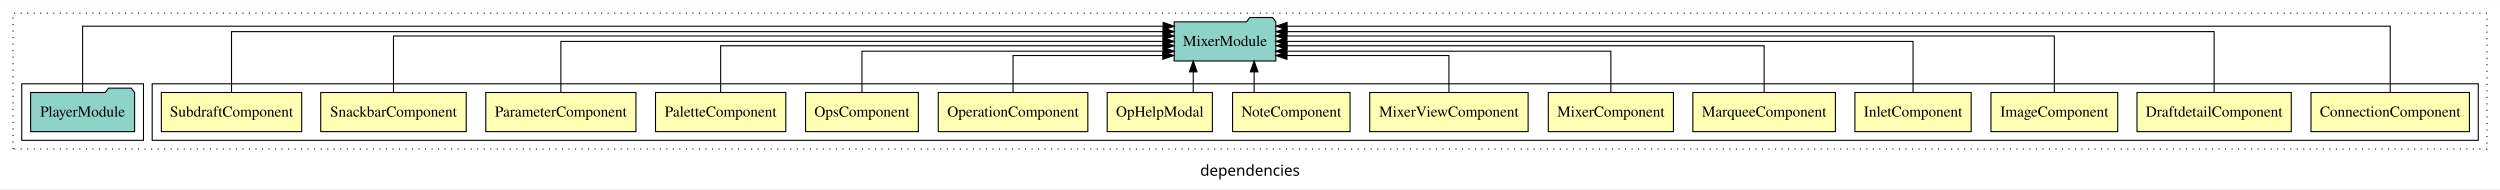
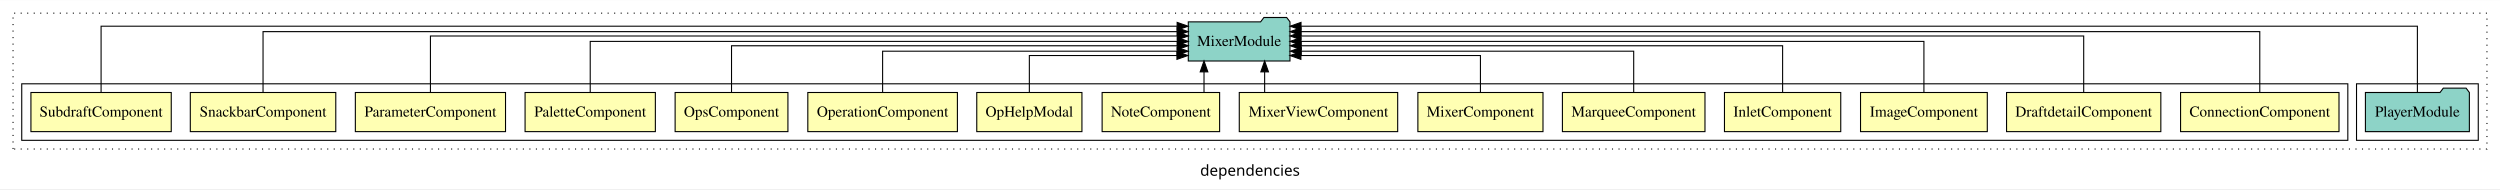
<svg xmlns="http://www.w3.org/2000/svg" width="2300pt" height="174pt" viewBox="0.00 0.00 2300.00 173.80">
  <g id="graph0" class="graph" transform="scale(1 1) rotate(0) translate(4 169.8)">
    <polygon fill="white" stroke="transparent" points="-4,4 -4,-169.8 2296,-169.8 2296,4 -4,4" />
    <text text-anchor="middle" x="1146" y="-8.2" font-family="sans-serif" font-size="14.00">dependencies</text>
    <g id="clust1" class="cluster">
      <polygon fill="none" stroke="black" stroke-dasharray="1,5" points="8,-32.8 8,-157.8 2284,-157.8 2284,-32.8 8,-32.8" />
    </g>
+     <g id="clust18" class="cluster">
+       <polygon fill="none" stroke="black" points="2164,-40.8 2164,-92.8 2276,-92.8 2276,-40.8 2164,-40.8" />
+     </g>
    <g id="clust2" class="cluster">
-       <polygon fill="none" stroke="black" points="136,-40.8 136,-92.8 2276,-92.8 2276,-40.8 136,-40.8" />
-     </g>
-     <g id="clust18" class="cluster">
-       <polygon fill="none" stroke="black" points="16,-40.8 16,-92.8 128,-92.8 128,-40.8 16,-40.8" />
+       <polygon fill="none" stroke="black" points="16,-40.8 16,-92.8 2156,-92.8 2156,-40.8 16,-40.8" />
    </g>
    <g id="node1" class="node">
-       <polygon fill="#ffffb3" stroke="black" points="2267.88,-84.8 2122.12,-84.8 2122.12,-48.8 2267.88,-48.8 2267.88,-84.8" />
-       <text text-anchor="middle" x="2195" y="-62.6" font-family="Times,serif" font-size="14.00">ConnectionComponent</text>
+       <polygon fill="#ffffb3" stroke="black" points="2147.88,-84.8 2002.12,-84.8 2002.12,-48.8 2147.88,-48.8 2147.88,-84.8" />
+       <text text-anchor="middle" x="2075" y="-62.6" font-family="Times,serif" font-size="14.00">ConnectionComponent</text>
    </g>
    <g id="node16" class="node">
-       <polygon fill="#8dd3c7" stroke="black" points="1169.77,-149.8 1166.77,-153.8 1145.77,-153.8 1142.77,-149.8 1076.23,-149.8 1076.23,-113.8 1169.77,-113.8 1169.77,-149.8" />
-       <text text-anchor="middle" x="1123" y="-127.6" font-family="Times,serif" font-size="14.00">MixerModule</text>
+       <polygon fill="#8dd3c7" stroke="black" points="1182.77,-149.8 1179.77,-153.8 1158.77,-153.8 1155.77,-149.8 1089.23,-149.8 1089.23,-113.8 1182.77,-113.8 1182.77,-149.8" />
+       <text text-anchor="middle" x="1136" y="-127.6" font-family="Times,serif" font-size="14.00">MixerModule</text>
    </g>
    <g id="edge1" class="edge">
-       <path fill="none" stroke="black" d="M2195,-85.12C2195,-108.46 2195,-145.8 2195,-145.8 2195,-145.8 1180.1,-145.8 1180.1,-145.8" />
-       <polygon fill="black" stroke="black" points="1180.1,-142.3 1170.1,-145.8 1180.1,-149.3 1180.1,-142.3" />
+       <path fill="none" stroke="black" d="M2075,-85.09C2075,-107.01 2075,-140.8 2075,-140.8 2075,-140.8 1192.89,-140.8 1192.89,-140.8" />
+       <polygon fill="black" stroke="black" points="1192.89,-137.3 1182.89,-140.8 1192.89,-144.3 1192.89,-137.3" />
    </g>
    <g id="node2" class="node">
-       <polygon fill="#ffffb3" stroke="black" points="2103.97,-84.8 1962.03,-84.8 1962.03,-48.8 2103.97,-48.8 2103.97,-84.8" />
-       <text text-anchor="middle" x="2033" y="-62.6" font-family="Times,serif" font-size="14.00">DraftdetailComponent</text>
+       <polygon fill="#ffffb3" stroke="black" points="1983.97,-84.8 1842.03,-84.8 1842.03,-48.8 1983.97,-48.8 1983.97,-84.8" />
+       <text text-anchor="middle" x="1913" y="-62.6" font-family="Times,serif" font-size="14.00">DraftdetailComponent</text>
    </g>
    <g id="edge2" class="edge">
-       <path fill="none" stroke="black" d="M2033,-85.09C2033,-107.01 2033,-140.8 2033,-140.8 2033,-140.8 1180.01,-140.8 1180.01,-140.8" />
-       <polygon fill="black" stroke="black" points="1180.01,-137.3 1170.01,-140.8 1180.01,-144.3 1180.01,-137.3" />
+       <path fill="none" stroke="black" d="M1913,-84.83C1913,-105.57 1913,-136.8 1913,-136.8 1913,-136.8 1192.86,-136.8 1192.86,-136.8" />
+       <polygon fill="black" stroke="black" points="1192.86,-133.3 1182.86,-136.8 1192.85,-140.3 1192.86,-133.3" />
    </g>
    <g id="node3" class="node">
-       <polygon fill="#ffffb3" stroke="black" points="1944.31,-84.8 1827.69,-84.8 1827.69,-48.8 1944.31,-48.8 1944.31,-84.8" />
-       <text text-anchor="middle" x="1886" y="-62.6" font-family="Times,serif" font-size="14.00">ImageComponent</text>
+       <polygon fill="#ffffb3" stroke="black" points="1824.31,-84.8 1707.69,-84.8 1707.69,-48.8 1824.31,-48.8 1824.31,-84.8" />
+       <text text-anchor="middle" x="1766" y="-62.6" font-family="Times,serif" font-size="14.00">ImageComponent</text>
    </g>
    <g id="edge3" class="edge">
-       <path fill="none" stroke="black" d="M1886,-84.83C1886,-105.57 1886,-136.8 1886,-136.8 1886,-136.8 1179.87,-136.8 1179.87,-136.8" />
-       <polygon fill="black" stroke="black" points="1179.87,-133.3 1169.87,-136.8 1179.87,-140.3 1179.87,-133.3" />
+       <path fill="none" stroke="black" d="M1766,-84.91C1766,-104.14 1766,-131.8 1766,-131.8 1766,-131.8 1192.84,-131.8 1192.84,-131.8" />
+       <polygon fill="black" stroke="black" points="1192.84,-128.3 1182.84,-131.8 1192.84,-135.3 1192.84,-128.3" />
    </g>
    <g id="node4" class="node">
-       <polygon fill="#ffffb3" stroke="black" points="1809.49,-84.8 1702.51,-84.8 1702.51,-48.8 1809.49,-48.8 1809.49,-84.8" />
-       <text text-anchor="middle" x="1756" y="-62.6" font-family="Times,serif" font-size="14.00">InletComponent</text>
+       <polygon fill="#ffffb3" stroke="black" points="1689.49,-84.8 1582.51,-84.8 1582.51,-48.8 1689.49,-48.8 1689.49,-84.8" />
+       <text text-anchor="middle" x="1636" y="-62.6" font-family="Times,serif" font-size="14.00">InletComponent</text>
    </g>
    <g id="edge4" class="edge">
-       <path fill="none" stroke="black" d="M1756,-84.91C1756,-104.14 1756,-131.8 1756,-131.8 1756,-131.8 1179.8,-131.8 1179.8,-131.8" />
-       <polygon fill="black" stroke="black" points="1179.8,-128.3 1169.8,-131.8 1179.8,-135.3 1179.8,-128.3" />
+       <path fill="none" stroke="black" d="M1636,-85.1C1636,-103.07 1636,-127.8 1636,-127.8 1636,-127.8 1193.04,-127.8 1193.04,-127.8" />
+       <polygon fill="black" stroke="black" points="1193.04,-124.3 1183.04,-127.8 1193.04,-131.3 1193.04,-124.3" />
    </g>
    <g id="node5" class="node">
-       <polygon fill="#ffffb3" stroke="black" points="1684.58,-84.8 1553.42,-84.8 1553.42,-48.8 1684.58,-48.8 1684.58,-84.8" />
-       <text text-anchor="middle" x="1619" y="-62.6" font-family="Times,serif" font-size="14.00">MarqueeComponent</text>
+       <polygon fill="#ffffb3" stroke="black" points="1564.58,-84.8 1433.42,-84.8 1433.42,-48.8 1564.58,-48.8 1564.58,-84.8" />
+       <text text-anchor="middle" x="1499" y="-62.6" font-family="Times,serif" font-size="14.00">MarqueeComponent</text>
    </g>
    <g id="edge5" class="edge">
-       <path fill="none" stroke="black" d="M1619,-85.1C1619,-103.07 1619,-127.8 1619,-127.8 1619,-127.8 1180.11,-127.8 1180.11,-127.8" />
-       <polygon fill="black" stroke="black" points="1180.11,-124.3 1170.11,-127.8 1180.11,-131.3 1180.11,-124.3" />
+       <path fill="none" stroke="black" d="M1499,-84.83C1499,-101.2 1499,-122.8 1499,-122.8 1499,-122.8 1193.08,-122.8 1193.08,-122.8" />
+       <polygon fill="black" stroke="black" points="1193.08,-119.3 1183.08,-122.8 1193.08,-126.3 1193.08,-119.3" />
    </g>
    <g id="node6" class="node">
-       <polygon fill="#ffffb3" stroke="black" points="1535.55,-84.8 1420.45,-84.8 1420.45,-48.8 1535.55,-48.8 1535.55,-84.8" />
-       <text text-anchor="middle" x="1478" y="-62.6" font-family="Times,serif" font-size="14.00">MixerComponent</text>
+       <polygon fill="#ffffb3" stroke="black" points="1415.55,-84.8 1300.45,-84.8 1300.45,-48.8 1415.55,-48.8 1415.55,-84.8" />
+       <text text-anchor="middle" x="1358" y="-62.6" font-family="Times,serif" font-size="14.00">MixerComponent</text>
    </g>
    <g id="edge6" class="edge">
-       <path fill="none" stroke="black" d="M1478,-84.83C1478,-101.2 1478,-122.8 1478,-122.8 1478,-122.8 1179.78,-122.8 1179.78,-122.8" />
-       <polygon fill="black" stroke="black" points="1179.78,-119.3 1169.78,-122.8 1179.78,-126.3 1179.78,-119.3" />
+       <path fill="none" stroke="black" d="M1358,-84.99C1358,-99.98 1358,-118.8 1358,-118.8 1358,-118.8 1192.81,-118.8 1192.81,-118.8" />
+       <polygon fill="black" stroke="black" points="1192.81,-115.3 1182.81,-118.8 1192.81,-122.3 1192.81,-115.3" />
    </g>
    <g id="node7" class="node">
-       <polygon fill="#ffffb3" stroke="black" points="1401.87,-84.8 1256.13,-84.8 1256.13,-48.8 1401.87,-48.8 1401.87,-84.8" />
-       <text text-anchor="middle" x="1329" y="-62.6" font-family="Times,serif" font-size="14.00">MixerViewComponent</text>
+       <polygon fill="#ffffb3" stroke="black" points="1281.87,-84.8 1136.13,-84.8 1136.13,-48.8 1281.87,-48.8 1281.87,-84.8" />
+       <text text-anchor="middle" x="1209" y="-62.6" font-family="Times,serif" font-size="14.00">MixerViewComponent</text>
    </g>
    <g id="edge7" class="edge">
-       <path fill="none" stroke="black" d="M1329,-84.99C1329,-99.98 1329,-118.8 1329,-118.8 1329,-118.8 1180,-118.8 1180,-118.8" />
-       <polygon fill="black" stroke="black" points="1180,-115.3 1170,-118.8 1180,-122.3 1180,-115.3" />
+       <path fill="none" stroke="black" d="M1159.47,-84.91C1159.47,-84.91 1159.47,-103.79 1159.47,-103.79" />
+       <polygon fill="black" stroke="black" points="1155.97,-103.79 1159.47,-113.79 1162.97,-103.79 1155.97,-103.79" />
    </g>
    <g id="node8" class="node">
-       <polygon fill="#ffffb3" stroke="black" points="1238.05,-84.8 1129.95,-84.8 1129.95,-48.8 1238.05,-48.8 1238.05,-84.8" />
-       <text text-anchor="middle" x="1184" y="-62.6" font-family="Times,serif" font-size="14.00">NoteComponent</text>
+       <polygon fill="#ffffb3" stroke="black" points="1118.05,-84.8 1009.95,-84.8 1009.95,-48.8 1118.05,-48.8 1118.05,-84.8" />
+       <text text-anchor="middle" x="1064" y="-62.6" font-family="Times,serif" font-size="14.00">NoteComponent</text>
    </g>
    <g id="edge8" class="edge">
-       <path fill="none" stroke="black" d="M1149.81,-84.91C1149.81,-84.91 1149.81,-103.79 1149.81,-103.79" />
-       <polygon fill="black" stroke="black" points="1146.31,-103.79 1149.81,-113.79 1153.31,-103.79 1146.31,-103.79" />
+       <path fill="none" stroke="black" d="M1103.69,-84.91C1103.69,-84.91 1103.69,-103.79 1103.69,-103.79" />
+       <polygon fill="black" stroke="black" points="1100.19,-103.79 1103.69,-113.79 1107.19,-103.79 1100.19,-103.79" />
    </g>
    <g id="node9" class="node">
-       <polygon fill="#ffffb3" stroke="black" points="1111.38,-84.8 1014.62,-84.8 1014.62,-48.8 1111.38,-48.8 1111.38,-84.8" />
-       <text text-anchor="middle" x="1063" y="-62.6" font-family="Times,serif" font-size="14.00">OpHelpModal</text>
+       <polygon fill="#ffffb3" stroke="black" points="991.38,-84.8 894.62,-84.8 894.62,-48.8 991.38,-48.8 991.38,-84.8" />
+       <text text-anchor="middle" x="943" y="-62.6" font-family="Times,serif" font-size="14.00">OpHelpModal</text>
    </g>
    <g id="edge9" class="edge">
-       <path fill="none" stroke="black" d="M1093.78,-84.91C1093.78,-84.91 1093.78,-103.79 1093.78,-103.79" />
-       <polygon fill="black" stroke="black" points="1090.28,-103.79 1093.78,-113.79 1097.28,-103.79 1090.28,-103.79" />
+       <path fill="none" stroke="black" d="M943,-84.99C943,-99.98 943,-118.8 943,-118.8 943,-118.8 1078.79,-118.8 1078.79,-118.8" />
+       <polygon fill="black" stroke="black" points="1078.79,-122.3 1088.79,-118.8 1078.79,-115.3 1078.79,-122.3" />
    </g>
    <g id="node10" class="node">
-       <polygon fill="#ffffb3" stroke="black" points="996.81,-84.8 859.19,-84.8 859.19,-48.8 996.81,-48.8 996.81,-84.8" />
-       <text text-anchor="middle" x="928" y="-62.6" font-family="Times,serif" font-size="14.00">OperationComponent</text>
+       <polygon fill="#ffffb3" stroke="black" points="876.81,-84.8 739.19,-84.8 739.19,-48.8 876.81,-48.8 876.81,-84.8" />
+       <text text-anchor="middle" x="808" y="-62.6" font-family="Times,serif" font-size="14.00">OperationComponent</text>
    </g>
    <g id="edge10" class="edge">
-       <path fill="none" stroke="black" d="M928,-84.99C928,-99.98 928,-118.8 928,-118.8 928,-118.8 1065.8,-118.8 1065.8,-118.8" />
-       <polygon fill="black" stroke="black" points="1065.8,-122.3 1075.8,-118.8 1065.8,-115.3 1065.8,-122.3" />
+       <path fill="none" stroke="black" d="M808,-84.83C808,-101.2 808,-122.8 808,-122.8 808,-122.8 1079.01,-122.8 1079.01,-122.8" />
+       <polygon fill="black" stroke="black" points="1079.01,-126.3 1089.01,-122.8 1079.01,-119.3 1079.01,-126.3" />
    </g>
    <g id="node11" class="node">
-       <polygon fill="#ffffb3" stroke="black" points="840.89,-84.8 737.11,-84.8 737.11,-48.8 840.89,-48.8 840.89,-84.8" />
-       <text text-anchor="middle" x="789" y="-62.6" font-family="Times,serif" font-size="14.00">OpsComponent</text>
+       <polygon fill="#ffffb3" stroke="black" points="720.89,-84.8 617.11,-84.8 617.11,-48.8 720.89,-48.8 720.89,-84.8" />
+       <text text-anchor="middle" x="669" y="-62.6" font-family="Times,serif" font-size="14.00">OpsComponent</text>
    </g>
    <g id="edge11" class="edge">
-       <path fill="none" stroke="black" d="M789,-84.83C789,-101.2 789,-122.8 789,-122.8 789,-122.8 1066.21,-122.8 1066.21,-122.8" />
-       <polygon fill="black" stroke="black" points="1066.21,-126.3 1076.21,-122.8 1066.21,-119.3 1066.21,-126.3" />
+       <path fill="none" stroke="black" d="M669,-85.1C669,-103.07 669,-127.8 669,-127.8 669,-127.8 1079.08,-127.8 1079.08,-127.8" />
+       <polygon fill="black" stroke="black" points="1079.08,-131.3 1089.08,-127.8 1079.08,-124.3 1079.08,-131.3" />
    </g>
    <g id="node12" class="node">
-       <polygon fill="#ffffb3" stroke="black" points="718.93,-84.8 599.07,-84.8 599.07,-48.8 718.93,-48.8 718.93,-84.8" />
-       <text text-anchor="middle" x="659" y="-62.6" font-family="Times,serif" font-size="14.00">PaletteComponent</text>
+       <polygon fill="#ffffb3" stroke="black" points="598.93,-84.8 479.07,-84.8 479.07,-48.8 598.93,-48.8 598.93,-84.8" />
+       <text text-anchor="middle" x="539" y="-62.6" font-family="Times,serif" font-size="14.00">PaletteComponent</text>
    </g>
    <g id="edge12" class="edge">
-       <path fill="none" stroke="black" d="M659,-85.1C659,-103.07 659,-127.8 659,-127.8 659,-127.8 1065.96,-127.8 1065.96,-127.8" />
-       <polygon fill="black" stroke="black" points="1065.96,-131.3 1075.96,-127.8 1065.96,-124.3 1065.96,-131.3" />
+       <path fill="none" stroke="black" d="M539,-84.91C539,-104.14 539,-131.8 539,-131.8 539,-131.8 1079.15,-131.8 1079.15,-131.8" />
+       <polygon fill="black" stroke="black" points="1079.15,-135.3 1089.15,-131.8 1079.15,-128.3 1079.15,-135.3" />
    </g>
    <g id="node13" class="node">
-       <polygon fill="#ffffb3" stroke="black" points="581.08,-84.8 442.92,-84.8 442.92,-48.8 581.08,-48.8 581.08,-84.8" />
-       <text text-anchor="middle" x="512" y="-62.6" font-family="Times,serif" font-size="14.00">ParameterComponent</text>
+       <polygon fill="#ffffb3" stroke="black" points="461.08,-84.8 322.92,-84.8 322.92,-48.8 461.08,-48.8 461.08,-84.8" />
+       <text text-anchor="middle" x="392" y="-62.6" font-family="Times,serif" font-size="14.00">ParameterComponent</text>
    </g>
    <g id="edge13" class="edge">
-       <path fill="none" stroke="black" d="M512,-84.91C512,-104.14 512,-131.8 512,-131.8 512,-131.8 1066.07,-131.8 1066.07,-131.8" />
-       <polygon fill="black" stroke="black" points="1066.07,-135.3 1076.07,-131.8 1066.07,-128.3 1066.07,-135.3" />
+       <path fill="none" stroke="black" d="M392,-84.83C392,-105.57 392,-136.8 392,-136.8 392,-136.8 1079.18,-136.8 1079.18,-136.8" />
+       <polygon fill="black" stroke="black" points="1079.18,-140.3 1089.18,-136.8 1079.18,-133.3 1079.18,-140.3" />
    </g>
    <g id="node14" class="node">
-       <polygon fill="#ffffb3" stroke="black" points="424.92,-84.8 291.08,-84.8 291.08,-48.8 424.92,-48.8 424.92,-84.8" />
-       <text text-anchor="middle" x="358" y="-62.6" font-family="Times,serif" font-size="14.00">SnackbarComponent</text>
+       <polygon fill="#ffffb3" stroke="black" points="304.92,-84.8 171.08,-84.8 171.08,-48.8 304.92,-48.8 304.92,-84.8" />
+       <text text-anchor="middle" x="238" y="-62.6" font-family="Times,serif" font-size="14.00">SnackbarComponent</text>
    </g>
    <g id="edge14" class="edge">
-       <path fill="none" stroke="black" d="M358,-84.83C358,-105.57 358,-136.8 358,-136.8 358,-136.8 1066.01,-136.8 1066.01,-136.8" />
-       <polygon fill="black" stroke="black" points="1066.01,-140.3 1076.01,-136.8 1066.01,-133.3 1066.01,-140.3" />
+       <path fill="none" stroke="black" d="M238,-85.09C238,-107.01 238,-140.8 238,-140.8 238,-140.8 1078.98,-140.8 1078.98,-140.8" />
+       <polygon fill="black" stroke="black" points="1078.98,-144.3 1088.98,-140.8 1078.98,-137.3 1078.98,-144.3" />
    </g>
    <g id="node15" class="node">
-       <polygon fill="#ffffb3" stroke="black" points="273.55,-84.8 144.45,-84.8 144.45,-48.8 273.55,-48.8 273.55,-84.8" />
-       <text text-anchor="middle" x="209" y="-62.6" font-family="Times,serif" font-size="14.00">SubdraftComponent</text>
+       <polygon fill="#ffffb3" stroke="black" points="153.55,-84.8 24.45,-84.8 24.45,-48.8 153.55,-48.8 153.55,-84.8" />
+       <text text-anchor="middle" x="89" y="-62.6" font-family="Times,serif" font-size="14.00">SubdraftComponent</text>
    </g>
    <g id="edge15" class="edge">
-       <path fill="none" stroke="black" d="M209,-85.09C209,-107.01 209,-140.8 209,-140.8 209,-140.8 1066.1,-140.8 1066.1,-140.8" />
-       <polygon fill="black" stroke="black" points="1066.1,-144.3 1076.1,-140.8 1066.1,-137.3 1066.1,-144.3" />
+       <path fill="none" stroke="black" d="M89,-85.12C89,-108.46 89,-145.8 89,-145.8 89,-145.8 1078.98,-145.8 1078.98,-145.8" />
+       <polygon fill="black" stroke="black" points="1078.98,-149.3 1088.98,-145.8 1078.98,-142.3 1078.98,-149.3" />
    </g>
    <g id="node17" class="node">
-       <polygon fill="#8dd3c7" stroke="black" points="119.82,-84.8 116.82,-88.8 95.82,-88.8 92.82,-84.8 24.18,-84.8 24.18,-48.8 119.82,-48.8 119.82,-84.8" />
-       <text text-anchor="middle" x="72" y="-62.6" font-family="Times,serif" font-size="14.00">PlayerModule</text>
+       <polygon fill="#8dd3c7" stroke="black" points="2267.82,-84.8 2264.82,-88.8 2243.82,-88.8 2240.82,-84.8 2172.18,-84.8 2172.18,-48.8 2267.82,-48.8 2267.82,-84.8" />
+       <text text-anchor="middle" x="2220" y="-62.6" font-family="Times,serif" font-size="14.00">PlayerModule</text>
    </g>
    <g id="edge16" class="edge">
-       <path fill="none" stroke="black" d="M72,-85.12C72,-108.46 72,-145.8 72,-145.8 72,-145.8 1066.14,-145.8 1066.14,-145.8" />
-       <polygon fill="black" stroke="black" points="1066.14,-149.3 1076.14,-145.8 1066.14,-142.3 1066.14,-149.3" />
+       <path fill="none" stroke="black" d="M2220,-85.12C2220,-108.46 2220,-145.8 2220,-145.8 2220,-145.8 1192.93,-145.8 1192.93,-145.8" />
+       <polygon fill="black" stroke="black" points="1192.93,-142.3 1182.93,-145.8 1192.93,-149.3 1192.93,-142.3" />
    </g>
  </g>
</svg>
